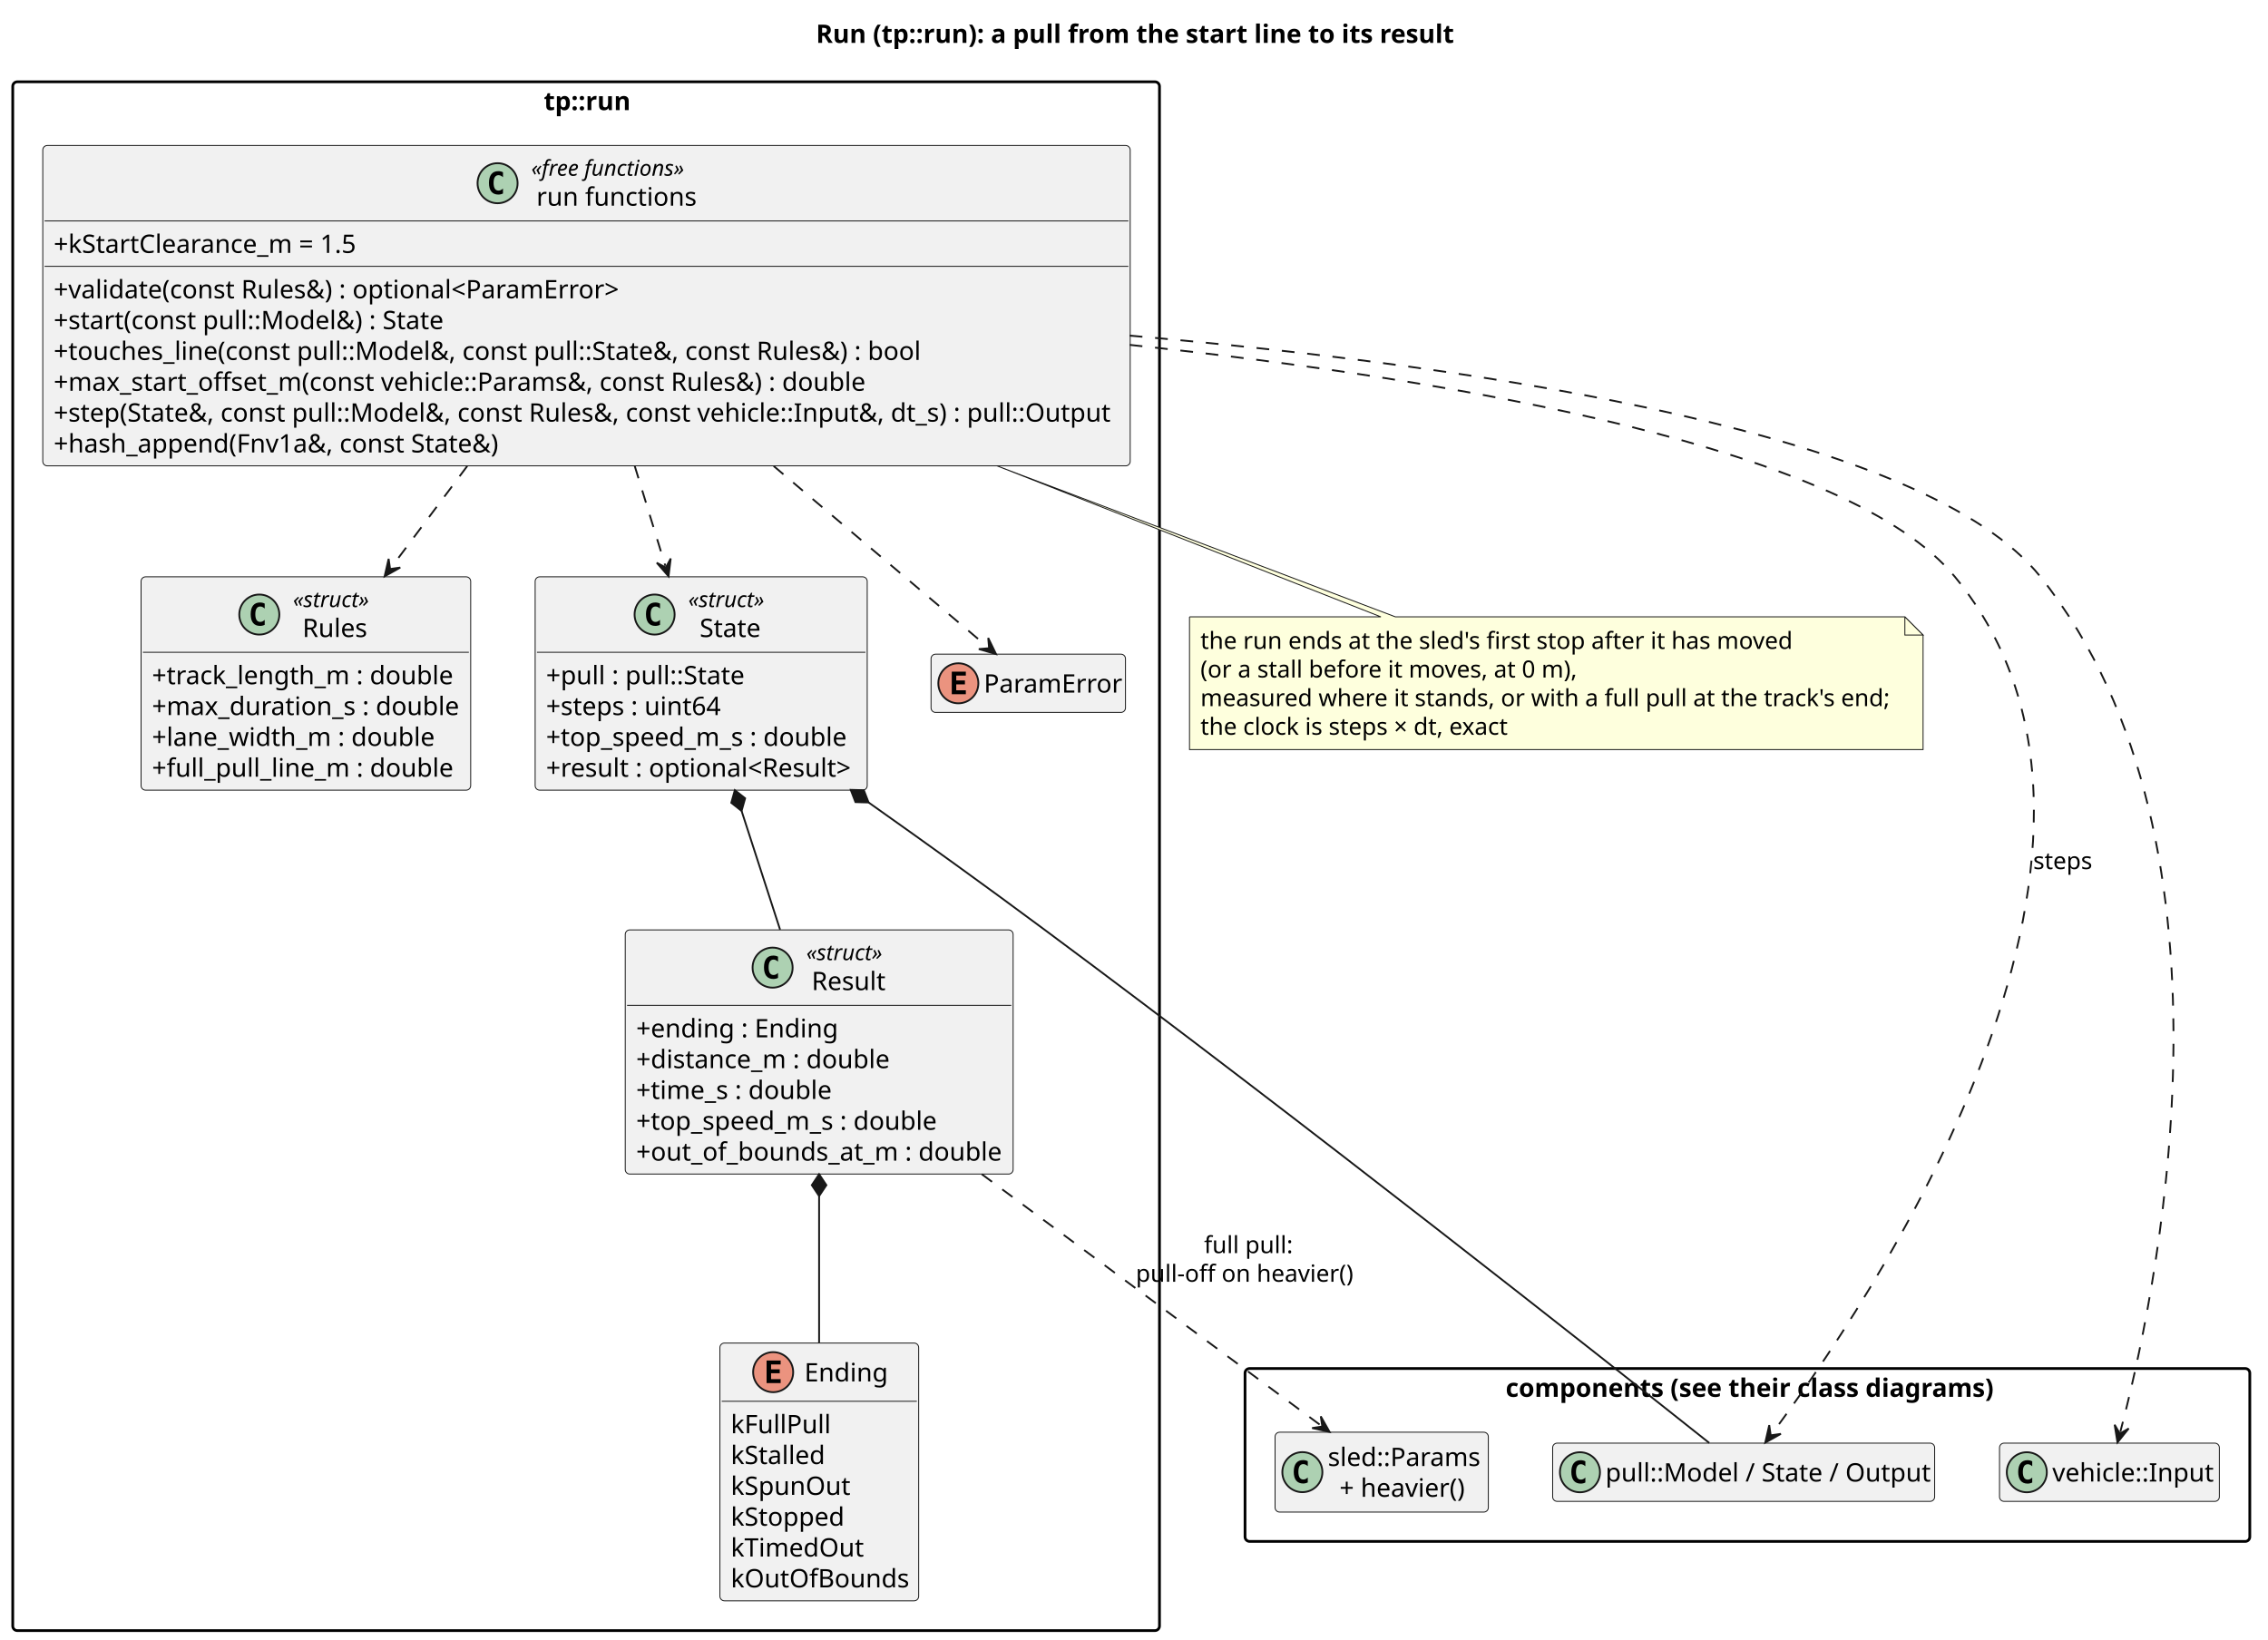
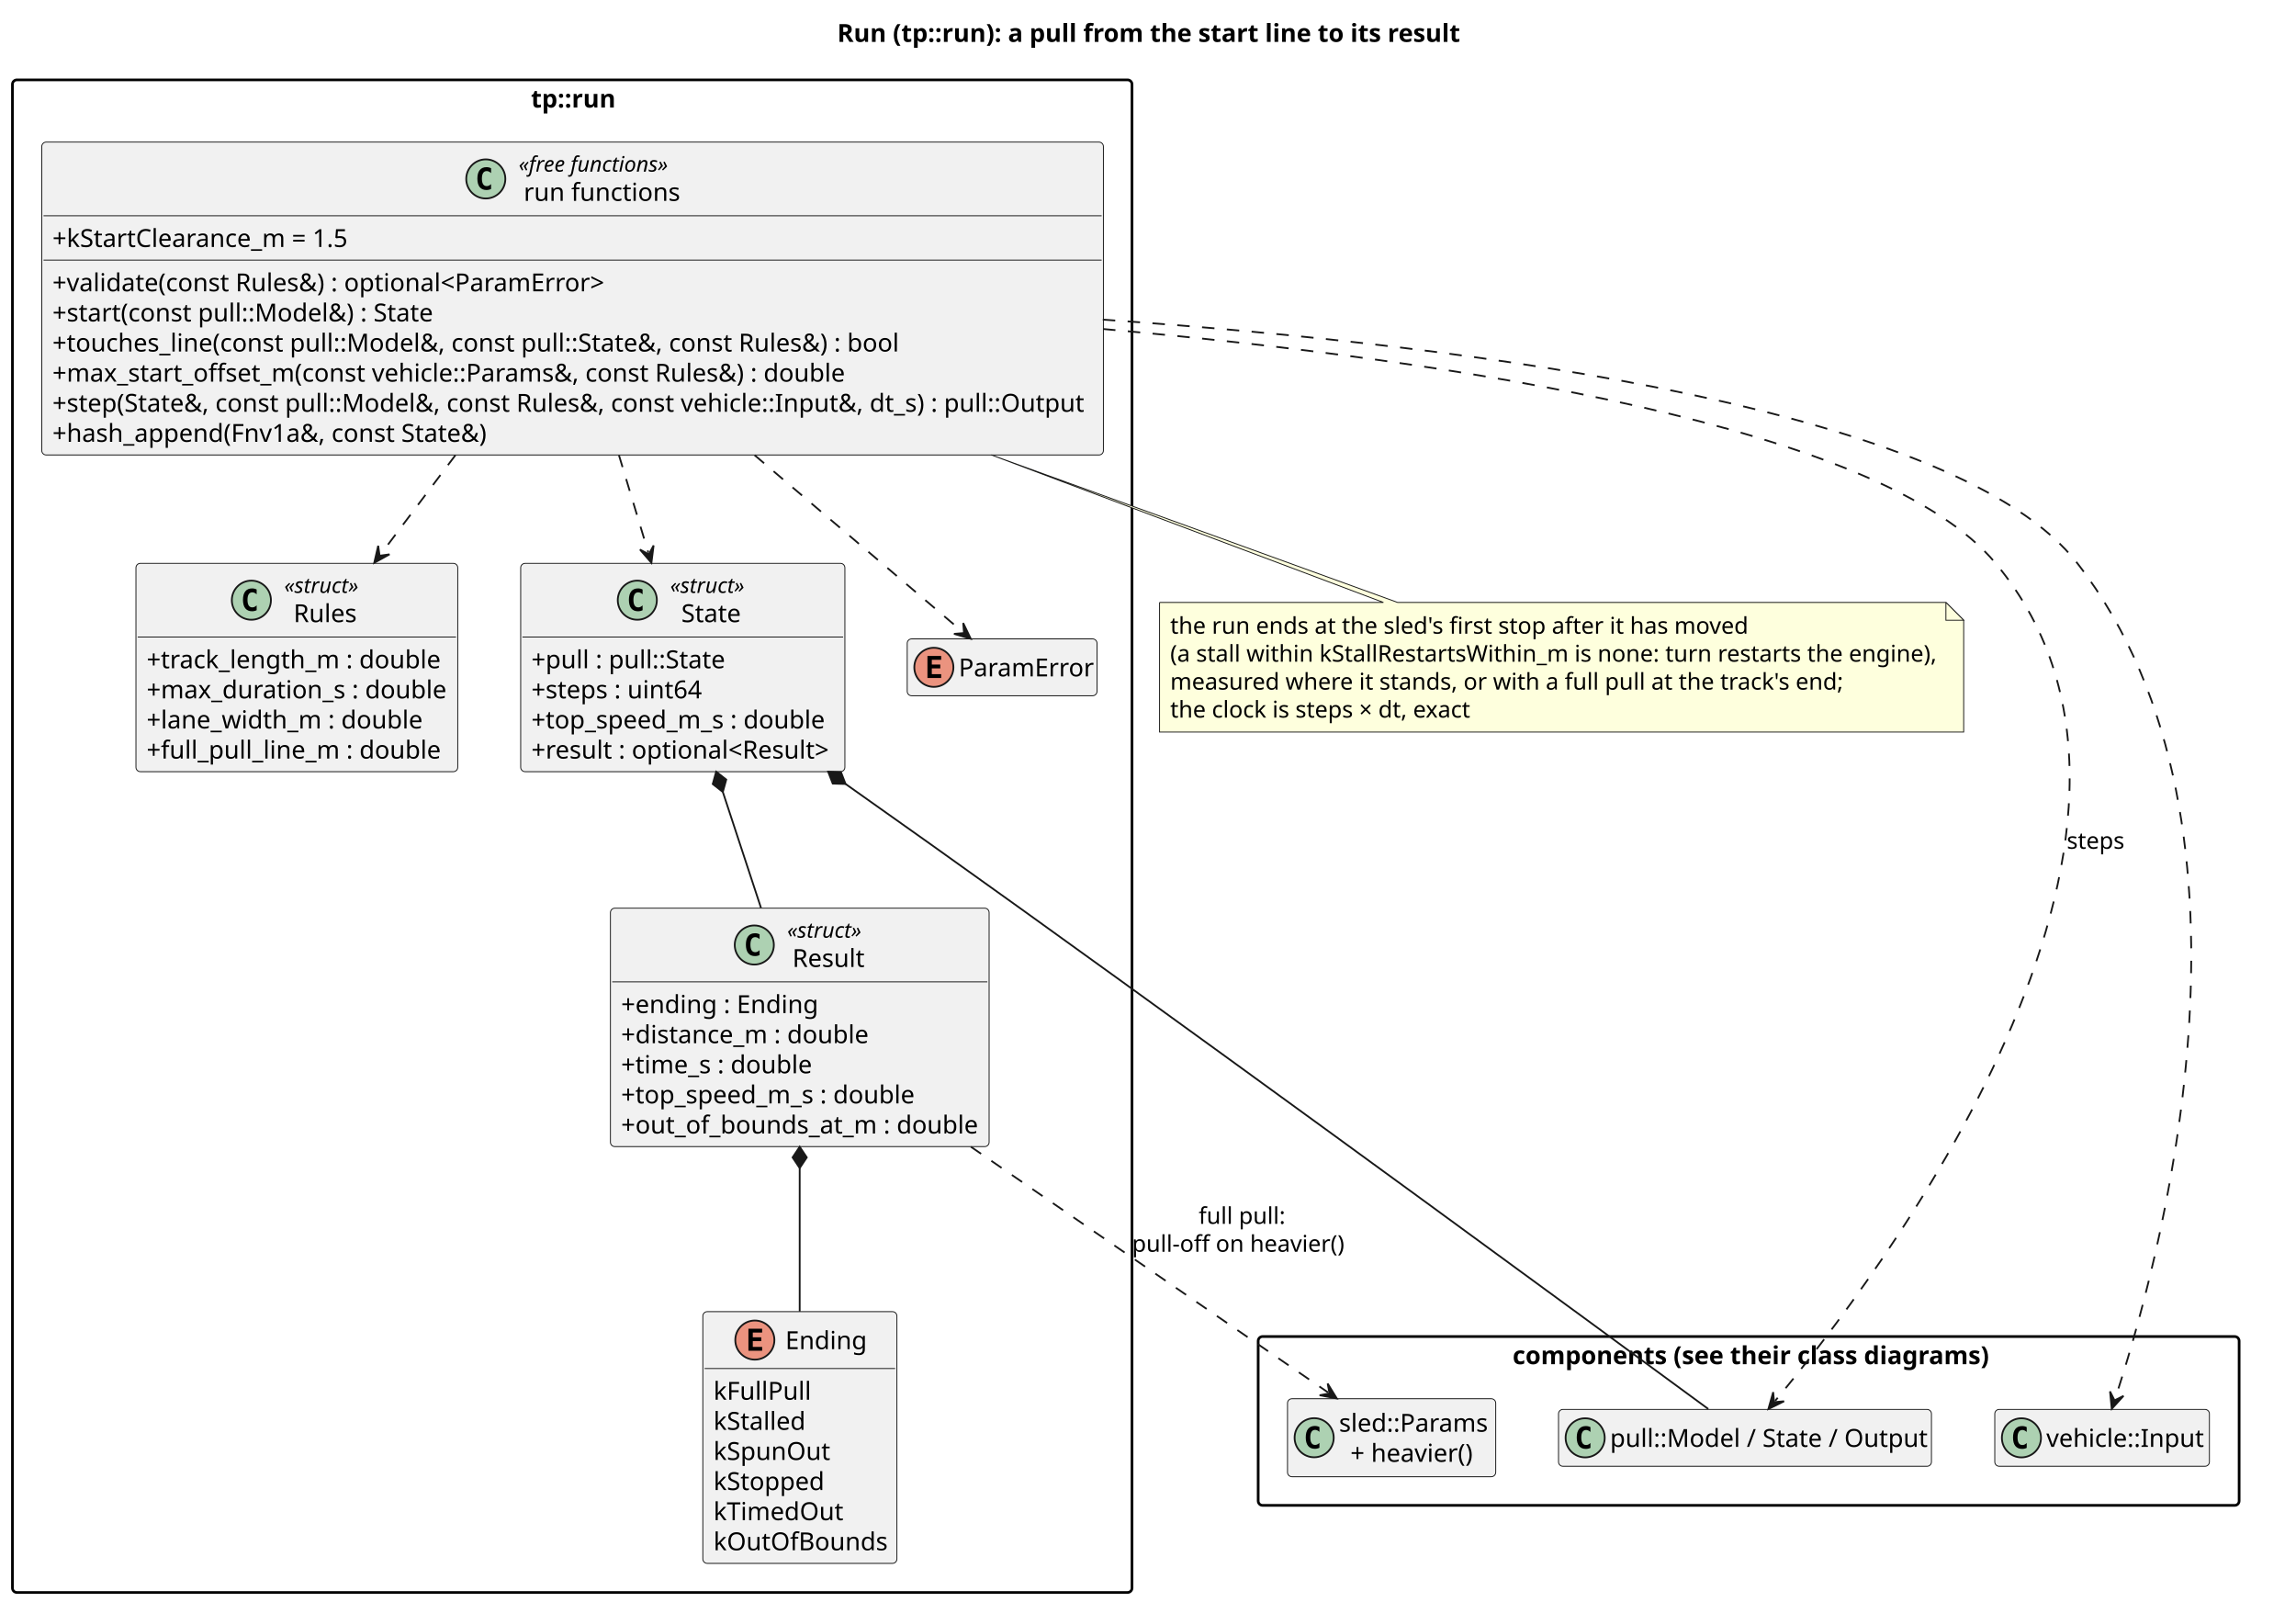
- <svg xmlns="http://www.w3.org/2000/svg" contentStyleType="text/css" height="901px" preserveAspectRatio="none" style="width:1246px;height:901px;background:#FFFFFF;" version="1.1" viewBox="0 0 1246 901" width="1246px" zoomAndPan="magnify">
+ <svg xmlns="http://www.w3.org/2000/svg" contentStyleType="text/css" height="901px" preserveAspectRatio="none" style="width:1292px;height:901px;background:#FFFFFF;" version="1.1" viewBox="0 0 1292 901" width="1292px" zoomAndPan="magnify">
  <defs />
  <g>
-     <text fill="#000000" font-family="sans-serif" font-size="14" font-weight="bold" lengthAdjust="spacing" textLength="336.082" x="448.279" y="23.562">Run (tp::run): a pull from the start line to its result</text>
+     <text fill="#000000" font-family="sans-serif" font-size="14" font-weight="bold" lengthAdjust="spacing" textLength="336.082" x="471.129" y="23.562">Run (tp::run): a pull from the start line to its result</text>
    <g id="cluster_components (see their class diagrams)">
-       <rect fill="none" height="95" rx="2.5" ry="2.5" style="stroke:#000000;stroke-width:1.5;" width="552" x="684" y="751.939" />
-       <text fill="#000000" font-family="sans-serif" font-size="14" font-weight="bold" lengthAdjust="spacing" textLength="265.644" x="827.178" y="767.502">components (see their class diagrams)</text>
+       <rect fill="none" height="95" rx="2.5" ry="2.5" style="stroke:#000000;stroke-width:1.5;" width="552" x="708" y="751.939" />
+       <text fill="#000000" font-family="sans-serif" font-size="14" font-weight="bold" lengthAdjust="spacing" textLength="265.644" x="851.178" y="767.502">components (see their class diagrams)</text>
    </g>
    <g id="cluster_tp::run">
      <rect fill="none" height="851" rx="2.5" ry="2.5" style="stroke:#000000;stroke-width:1.5;" width="630" x="7" y="44.94" />
      <text fill="#000000" font-family="sans-serif" font-size="14" font-weight="bold" lengthAdjust="spacing" textLength="46.437" x="298.782" y="60.502">tp::run</text>
    </g>
    <g id="elem_Pull">
-       <rect codeLine="7" fill="#F1F1F1" height="32" id="Pull" rx="2.5" ry="2.5" style="stroke:#181818;stroke-width:0.5;" width="209.864" x="853" y="792.939" />
-       <ellipse cx="868" cy="808.939" fill="#ADD1B2" rx="11" ry="11" style="stroke:#181818;stroke-width:1.0;" />
-       <path d="M870.969,814.58 Q870.391,814.877 869.75,815.018 Q869.109,815.174 868.406,815.174 Q865.906,815.174 864.578,813.533 Q863.266,811.877 863.266,808.752 Q863.266,805.627 864.578,803.971 Q865.906,802.314 868.406,802.314 Q869.109,802.314 869.75,802.471 Q870.406,802.627 870.969,802.924 L870.969,805.643 Q870.344,805.064 869.75,804.799 Q869.156,804.518 868.531,804.518 Q867.188,804.518 866.5,805.596 Q865.812,806.658 865.812,808.752 Q865.812,810.846 866.5,811.924 Q867.188,812.986 868.531,812.986 Q869.156,812.986 869.75,812.721 Q870.344,812.439 870.969,811.861 L870.969,814.58 Z " fill="#000000" />
-       <text fill="#000000" font-family="sans-serif" font-size="14" lengthAdjust="spacing" textLength="177.864" x="882" y="814.032">pull::Model / State / Output</text>
+       <rect codeLine="7" fill="#F1F1F1" height="32" id="Pull" rx="2.5" ry="2.5" style="stroke:#181818;stroke-width:0.5;" width="209.864" x="877" y="792.939" />
+       <ellipse cx="892" cy="808.939" fill="#ADD1B2" rx="11" ry="11" style="stroke:#181818;stroke-width:1.0;" />
+       <path d="M894.969,814.58 Q894.391,814.877 893.75,815.018 Q893.109,815.174 892.406,815.174 Q889.906,815.174 888.578,813.533 Q887.266,811.877 887.266,808.752 Q887.266,805.627 888.578,803.971 Q889.906,802.314 892.406,802.314 Q893.109,802.314 893.75,802.471 Q894.406,802.627 894.969,802.924 L894.969,805.643 Q894.344,805.064 893.75,804.799 Q893.156,804.518 892.531,804.518 Q891.188,804.518 890.5,805.596 Q889.812,806.658 889.812,808.752 Q889.812,810.846 890.5,811.924 Q891.188,812.986 892.531,812.986 Q893.156,812.986 893.75,812.721 Q894.344,812.439 894.969,811.861 L894.969,814.58 Z " fill="#000000" />
+       <text fill="#000000" font-family="sans-serif" font-size="14" lengthAdjust="spacing" textLength="177.864" x="906" y="814.032">pull::Model / State / Output</text>
    </g>
    <g id="elem_Sled">
-       <rect codeLine="8" fill="#F1F1F1" height="43.879" id="Sled" rx="2.5" ry="2.5" style="stroke:#181818;stroke-width:0.5;" width="117.169" x="700.5" y="786.939" />
-       <ellipse cx="715.5" cy="808.879" fill="#ADD1B2" rx="11" ry="11" style="stroke:#181818;stroke-width:1.0;" />
-       <path d="M718.469,814.519 Q717.891,814.816 717.25,814.957 Q716.609,815.113 715.906,815.113 Q713.406,815.113 712.078,813.473 Q710.766,811.816 710.766,808.691 Q710.766,805.566 712.078,803.91 Q713.406,802.254 715.906,802.254 Q716.609,802.254 717.25,802.41 Q717.906,802.566 718.469,802.863 L718.469,805.582 Q717.844,805.004 717.25,804.738 Q716.656,804.457 716.031,804.457 Q714.688,804.457 714,805.535 Q713.312,806.598 713.312,808.691 Q713.312,810.785 714,811.863 Q714.688,812.926 716.031,812.926 Q716.656,812.926 717.25,812.66 Q717.844,812.379 718.469,811.801 L718.469,814.519 Z " fill="#000000" />
-       <text fill="#000000" font-family="sans-serif" font-size="14" lengthAdjust="spacing" textLength="85.169" x="729.5" y="805.502">sled::Params</text>
-       <text fill="#000000" font-family="sans-serif" font-size="14" lengthAdjust="spacing" textLength="72.406" x="735.881" y="822.441">+ heavier()</text>
+       <rect codeLine="8" fill="#F1F1F1" height="43.879" id="Sled" rx="2.5" ry="2.5" style="stroke:#181818;stroke-width:0.5;" width="117.169" x="724.5" y="786.939" />
+       <ellipse cx="739.5" cy="808.879" fill="#ADD1B2" rx="11" ry="11" style="stroke:#181818;stroke-width:1.0;" />
+       <path d="M742.469,814.519 Q741.891,814.816 741.25,814.957 Q740.609,815.113 739.906,815.113 Q737.406,815.113 736.078,813.473 Q734.766,811.816 734.766,808.691 Q734.766,805.566 736.078,803.91 Q737.406,802.254 739.906,802.254 Q740.609,802.254 741.25,802.41 Q741.906,802.566 742.469,802.863 L742.469,805.582 Q741.844,805.004 741.25,804.738 Q740.656,804.457 740.031,804.457 Q738.688,804.457 738,805.535 Q737.312,806.598 737.312,808.691 Q737.312,810.785 738,811.863 Q738.688,812.926 740.031,812.926 Q740.656,812.926 741.25,812.66 Q741.844,812.379 742.469,811.801 L742.469,814.519 Z " fill="#000000" />
+       <text fill="#000000" font-family="sans-serif" font-size="14" lengthAdjust="spacing" textLength="85.169" x="753.5" y="805.502">sled::Params</text>
+       <text fill="#000000" font-family="sans-serif" font-size="14" lengthAdjust="spacing" textLength="72.406" x="759.881" y="822.441">+ heavier()</text>
    </g>
    <g id="elem_Input">
-       <rect codeLine="9" fill="#F1F1F1" height="32" id="Input" rx="2.5" ry="2.5" style="stroke:#181818;stroke-width:0.5;" width="120.778" x="1098.5" y="792.939" />
-       <ellipse cx="1113.5" cy="808.939" fill="#ADD1B2" rx="11" ry="11" style="stroke:#181818;stroke-width:1.0;" />
-       <path d="M1116.469,814.58 Q1115.891,814.877 1115.25,815.018 Q1114.609,815.174 1113.906,815.174 Q1111.406,815.174 1110.078,813.533 Q1108.766,811.877 1108.766,808.752 Q1108.766,805.627 1110.078,803.971 Q1111.406,802.314 1113.906,802.314 Q1114.609,802.314 1115.25,802.471 Q1115.906,802.627 1116.469,802.924 L1116.469,805.643 Q1115.844,805.064 1115.25,804.799 Q1114.656,804.518 1114.031,804.518 Q1112.688,804.518 1112,805.596 Q1111.312,806.658 1111.312,808.752 Q1111.312,810.846 1112,811.924 Q1112.688,812.986 1114.031,812.986 Q1114.656,812.986 1115.25,812.721 Q1115.844,812.439 1116.469,811.861 L1116.469,814.58 Z " fill="#000000" />
-       <text fill="#000000" font-family="sans-serif" font-size="14" lengthAdjust="spacing" textLength="88.778" x="1127.5" y="814.032">vehicle::Input</text>
+       <rect codeLine="9" fill="#F1F1F1" height="32" id="Input" rx="2.5" ry="2.5" style="stroke:#181818;stroke-width:0.5;" width="120.778" x="1122.5" y="792.939" />
+       <ellipse cx="1137.5" cy="808.939" fill="#ADD1B2" rx="11" ry="11" style="stroke:#181818;stroke-width:1.0;" />
+       <path d="M1140.469,814.58 Q1139.891,814.877 1139.25,815.018 Q1138.609,815.174 1137.906,815.174 Q1135.406,815.174 1134.078,813.533 Q1132.766,811.877 1132.766,808.752 Q1132.766,805.627 1134.078,803.971 Q1135.406,802.314 1137.906,802.314 Q1138.609,802.314 1139.25,802.471 Q1139.906,802.627 1140.469,802.924 L1140.469,805.643 Q1139.844,805.064 1139.25,804.799 Q1138.656,804.518 1138.031,804.518 Q1136.688,804.518 1136,805.596 Q1135.312,806.658 1135.312,808.752 Q1135.312,810.846 1136,811.924 Q1136.688,812.986 1138.031,812.986 Q1138.656,812.986 1139.25,812.721 Q1139.844,812.439 1140.469,811.861 L1140.469,814.58 Z " fill="#000000" />
+       <text fill="#000000" font-family="sans-serif" font-size="14" lengthAdjust="spacing" textLength="88.778" x="1151.5" y="814.032">vehicle::Input</text>
    </g>
    <g id="elem_Rules">
-       <rect codeLine="13" fill="#F1F1F1" height="117.217" id="Rules" rx="2.5" ry="2.5" style="stroke:#181818;stroke-width:0.5;" width="181.087" x="77.5" y="316.94" />
-       <ellipse cx="142.456" cy="337.669" fill="#ADD1B2" rx="11" ry="11" style="stroke:#181818;stroke-width:1.0;" />
-       <path d="M145.424,343.31 Q144.846,343.606 144.206,343.747 Q143.565,343.903 142.862,343.903 Q140.362,343.903 139.034,342.263 Q137.721,340.606 137.721,337.481 Q137.721,334.356 139.034,332.7 Q140.362,331.044 142.862,331.044 Q143.565,331.044 144.206,331.2 Q144.862,331.356 145.424,331.653 L145.424,334.372 Q144.799,333.794 144.206,333.528 Q143.612,333.247 142.987,333.247 Q141.643,333.247 140.956,334.325 Q140.268,335.388 140.268,337.481 Q140.268,339.575 140.956,340.653 Q141.643,341.716 142.987,341.716 Q143.612,341.716 144.206,341.45 Q144.799,341.169 145.424,340.591 L145.424,343.31 Z " fill="#000000" />
-       <text fill="#000000" font-family="sans-serif" font-size="12" font-style="italic" lengthAdjust="spacing" textLength="46.676" x="160.956" y="333.565">«struct»</text>
-       <text fill="#000000" font-family="sans-serif" font-size="14" lengthAdjust="spacing" textLength="36.23" x="166.178" y="350.022">Rules</text>
-       <line style="stroke:#181818;stroke-width:0.5;" x1="78.5" x2="257.587" y1="358.398" y2="358.398" />
-       <text fill="#000000" font-family="sans-serif" font-size="14" lengthAdjust="spacing" textLength="166.236" x="83.5" y="375.961">+track_length_m : double</text>
-       <text fill="#000000" font-family="sans-serif" font-size="14" lengthAdjust="spacing" textLength="169.087" x="83.5" y="392.9">+max_duration_s : double</text>
-       <text fill="#000000" font-family="sans-serif" font-size="14" lengthAdjust="spacing" textLength="155.538" x="83.5" y="409.84">+lane_width_m : double</text>
-       <text fill="#000000" font-family="sans-serif" font-size="14" lengthAdjust="spacing" textLength="165.047" x="83.5" y="426.779">+full_pull_line_m : double</text>
+       <rect codeLine="13" fill="#F1F1F1" height="117.217" id="Rules" rx="2.5" ry="2.5" style="stroke:#181818;stroke-width:0.5;" width="181.087" x="76.5" y="316.94" />
+       <ellipse cx="141.456" cy="337.669" fill="#ADD1B2" rx="11" ry="11" style="stroke:#181818;stroke-width:1.0;" />
+       <path d="M144.424,343.31 Q143.846,343.606 143.206,343.747 Q142.565,343.903 141.862,343.903 Q139.362,343.903 138.034,342.263 Q136.721,340.606 136.721,337.481 Q136.721,334.356 138.034,332.7 Q139.362,331.044 141.862,331.044 Q142.565,331.044 143.206,331.2 Q143.862,331.356 144.424,331.653 L144.424,334.372 Q143.799,333.794 143.206,333.528 Q142.612,333.247 141.987,333.247 Q140.643,333.247 139.956,334.325 Q139.268,335.388 139.268,337.481 Q139.268,339.575 139.956,340.653 Q140.643,341.716 141.987,341.716 Q142.612,341.716 143.206,341.45 Q143.799,341.169 144.424,340.591 L144.424,343.31 Z " fill="#000000" />
+       <text fill="#000000" font-family="sans-serif" font-size="12" font-style="italic" lengthAdjust="spacing" textLength="46.676" x="159.956" y="333.565">«struct»</text>
+       <text fill="#000000" font-family="sans-serif" font-size="14" lengthAdjust="spacing" textLength="36.23" x="165.178" y="350.022">Rules</text>
+       <line style="stroke:#181818;stroke-width:0.5;" x1="77.5" x2="256.587" y1="358.398" y2="358.398" />
+       <text fill="#000000" font-family="sans-serif" font-size="14" lengthAdjust="spacing" textLength="166.236" x="82.5" y="375.961">+track_length_m : double</text>
+       <text fill="#000000" font-family="sans-serif" font-size="14" lengthAdjust="spacing" textLength="169.087" x="82.5" y="392.9">+max_duration_s : double</text>
+       <text fill="#000000" font-family="sans-serif" font-size="14" lengthAdjust="spacing" textLength="155.538" x="82.5" y="409.84">+lane_width_m : double</text>
+       <text fill="#000000" font-family="sans-serif" font-size="14" lengthAdjust="spacing" textLength="165.047" x="82.5" y="426.779">+full_pull_line_m : double</text>
    </g>
    <g id="elem_Ending">
      <rect codeLine="19" fill="#F1F1F1" height="141.637" id="Ending" rx="2.5" ry="2.5" style="stroke:#181818;stroke-width:0.5;" width="109.2" x="395.5" y="737.939" />
      <ellipse cx="424.762" cy="753.939" fill="#EB937F" rx="11" ry="11" style="stroke:#181818;stroke-width:1.0;" />
      <path d="M428.871,759.939 L421.153,759.939 L421.153,747.549 L428.871,747.549 L428.871,749.705 L423.606,749.705 L423.606,752.377 L428.371,752.377 L428.371,754.533 L423.606,754.533 L423.606,757.783 L428.871,757.783 L428.871,759.939 Z " fill="#000000" />
      <text fill="#000000" font-family="sans-serif" font-size="14" lengthAdjust="spacing" textLength="45.507" x="441.931" y="759.032">Ending</text>
      <line style="stroke:#181818;stroke-width:0.5;" x1="396.5" x2="503.7" y1="769.939" y2="769.939" />
      <text fill="#000000" font-family="sans-serif" font-size="14" lengthAdjust="spacing" textLength="55.009" x="401.5" y="787.502">kFullPull</text>
      <text fill="#000000" font-family="sans-serif" font-size="14" lengthAdjust="spacing" textLength="52.623" x="401.5" y="804.441">kStalled</text>
      <text fill="#000000" font-family="sans-serif" font-size="14" lengthAdjust="spacing" textLength="65.352" x="401.5" y="821.381">kSpunOut</text>
      <text fill="#000000" font-family="sans-serif" font-size="14" lengthAdjust="spacing" textLength="63.52" x="401.5" y="838.32">kStopped</text>
      <text fill="#000000" font-family="sans-serif" font-size="14" lengthAdjust="spacing" textLength="72.673" x="401.5" y="855.26">kTimedOut</text>
      <text fill="#000000" font-family="sans-serif" font-size="14" lengthAdjust="spacing" textLength="97.2" x="401.5" y="872.199">kOutOfBounds</text>
    </g>
    <g id="elem_Result">
      <rect codeLine="27" fill="#F1F1F1" height="134.156" id="Result" rx="2.5" ry="2.5" style="stroke:#181818;stroke-width:0.5;" width="213.093" x="343.5" y="510.94" />
      <ellipse cx="424.459" cy="531.669" fill="#ADD1B2" rx="11" ry="11" style="stroke:#181818;stroke-width:1.0;" />
      <path d="M427.427,537.31 Q426.849,537.606 426.209,537.747 Q425.568,537.903 424.865,537.903 Q422.365,537.903 421.037,536.263 Q419.724,534.606 419.724,531.481 Q419.724,528.356 421.037,526.7 Q422.365,525.044 424.865,525.044 Q425.568,525.044 426.209,525.2 Q426.865,525.356 427.427,525.653 L427.427,528.372 Q426.802,527.794 426.209,527.528 Q425.615,527.247 424.99,527.247 Q423.646,527.247 422.959,528.325 Q422.271,529.388 422.271,531.481 Q422.271,533.575 422.959,534.653 Q423.646,535.716 424.99,535.716 Q425.615,535.716 426.209,535.45 Q426.802,535.169 427.427,534.591 L427.427,537.31 Z " fill="#000000" />
      <text fill="#000000" font-family="sans-serif" font-size="12" font-style="italic" lengthAdjust="spacing" textLength="46.676" x="442.959" y="527.564">«struct»</text>
      <text fill="#000000" font-family="sans-serif" font-size="14" lengthAdjust="spacing" textLength="40.81" x="445.891" y="544.021">Result</text>
      <line style="stroke:#181818;stroke-width:0.5;" x1="344.5" x2="555.593" y1="552.398" y2="552.398" />
      <text fill="#000000" font-family="sans-serif" font-size="14" lengthAdjust="spacing" textLength="111.932" x="349.5" y="569.961">+ending : Ending</text>
      <text fill="#000000" font-family="sans-serif" font-size="14" lengthAdjust="spacing" textLength="141.415" x="349.5" y="586.9">+distance_m : double</text>
      <text fill="#000000" font-family="sans-serif" font-size="14" lengthAdjust="spacing" textLength="108.712" x="349.5" y="603.84">+time_s : double</text>
      <text fill="#000000" font-family="sans-serif" font-size="14" lengthAdjust="spacing" textLength="167.754" x="349.5" y="620.779">+top_speed_m_s : double</text>
      <text fill="#000000" font-family="sans-serif" font-size="14" lengthAdjust="spacing" textLength="201.093" x="349.5" y="637.719">+out_of_bounds_at_m : double</text>
    </g>
    <g id="elem_State">
-       <rect codeLine="34" fill="#F1F1F1" height="117.217" id="State" rx="2.5" ry="2.5" style="stroke:#181818;stroke-width:0.5;" width="182.434" x="294" y="316.94" />
-       <ellipse cx="359.629" cy="337.669" fill="#ADD1B2" rx="11" ry="11" style="stroke:#181818;stroke-width:1.0;" />
-       <path d="M362.598,343.31 Q362.019,343.606 361.379,343.747 Q360.738,343.903 360.035,343.903 Q357.535,343.903 356.207,342.263 Q354.894,340.606 354.894,337.481 Q354.894,334.356 356.207,332.7 Q357.535,331.044 360.035,331.044 Q360.738,331.044 361.379,331.2 Q362.035,331.356 362.598,331.653 L362.598,334.372 Q361.973,333.794 361.379,333.528 Q360.785,333.247 360.16,333.247 Q358.816,333.247 358.129,334.325 Q357.441,335.388 357.441,337.481 Q357.441,339.575 358.129,340.653 Q358.816,341.716 360.16,341.716 Q360.785,341.716 361.379,341.45 Q361.973,341.169 362.598,340.591 L362.598,343.31 Z " fill="#000000" />
-       <text fill="#000000" font-family="sans-serif" font-size="12" font-style="italic" lengthAdjust="spacing" textLength="46.676" x="378.129" y="333.565">«struct»</text>
-       <text fill="#000000" font-family="sans-serif" font-size="14" lengthAdjust="spacing" textLength="34.166" x="384.384" y="350.022">State</text>
-       <line style="stroke:#181818;stroke-width:0.5;" x1="295" x2="475.434" y1="358.398" y2="358.398" />
-       <text fill="#000000" font-family="sans-serif" font-size="14" lengthAdjust="spacing" textLength="110.667" x="300" y="375.961">+pull : pull::State</text>
-       <text fill="#000000" font-family="sans-serif" font-size="14" lengthAdjust="spacing" textLength="99.511" x="300" y="392.9">+steps : uint64</text>
-       <text fill="#000000" font-family="sans-serif" font-size="14" lengthAdjust="spacing" textLength="167.754" x="300" y="409.84">+top_speed_m_s : double</text>
-       <text fill="#000000" font-family="sans-serif" font-size="14" lengthAdjust="spacing" textLength="170.434" x="300" y="426.779">+result : optional&lt;Result&gt;</text>
+       <rect codeLine="34" fill="#F1F1F1" height="117.217" id="State" rx="2.5" ry="2.5" style="stroke:#181818;stroke-width:0.5;" width="182.434" x="293" y="316.94" />
+       <ellipse cx="358.629" cy="337.669" fill="#ADD1B2" rx="11" ry="11" style="stroke:#181818;stroke-width:1.0;" />
+       <path d="M361.598,343.31 Q361.019,343.606 360.379,343.747 Q359.738,343.903 359.035,343.903 Q356.535,343.903 355.207,342.263 Q353.894,340.606 353.894,337.481 Q353.894,334.356 355.207,332.7 Q356.535,331.044 359.035,331.044 Q359.738,331.044 360.379,331.2 Q361.035,331.356 361.598,331.653 L361.598,334.372 Q360.973,333.794 360.379,333.528 Q359.785,333.247 359.16,333.247 Q357.816,333.247 357.129,334.325 Q356.441,335.388 356.441,337.481 Q356.441,339.575 357.129,340.653 Q357.816,341.716 359.16,341.716 Q359.785,341.716 360.379,341.45 Q360.973,341.169 361.598,340.591 L361.598,343.31 Z " fill="#000000" />
+       <text fill="#000000" font-family="sans-serif" font-size="12" font-style="italic" lengthAdjust="spacing" textLength="46.676" x="377.129" y="333.565">«struct»</text>
+       <text fill="#000000" font-family="sans-serif" font-size="14" lengthAdjust="spacing" textLength="34.166" x="383.384" y="350.022">State</text>
+       <line style="stroke:#181818;stroke-width:0.5;" x1="294" x2="474.434" y1="358.398" y2="358.398" />
+       <text fill="#000000" font-family="sans-serif" font-size="14" lengthAdjust="spacing" textLength="110.667" x="299" y="375.961">+pull : pull::State</text>
+       <text fill="#000000" font-family="sans-serif" font-size="14" lengthAdjust="spacing" textLength="99.511" x="299" y="392.9">+steps : uint64</text>
+       <text fill="#000000" font-family="sans-serif" font-size="14" lengthAdjust="spacing" textLength="167.754" x="299" y="409.84">+top_speed_m_s : double</text>
+       <text fill="#000000" font-family="sans-serif" font-size="14" lengthAdjust="spacing" textLength="170.434" x="299" y="426.779">+result : optional&lt;Result&gt;</text>
    </g>
    <g id="elem_ParamError">
-       <rect codeLine="40" fill="#F1F1F1" height="32" id="ParamError" rx="2.5" ry="2.5" style="stroke:#181818;stroke-width:0.5;" width="106.819" x="511.5" y="359.44" />
-       <ellipse cx="526.5" cy="375.44" fill="#EB937F" rx="11" ry="11" style="stroke:#181818;stroke-width:1.0;" />
-       <path d="M530.609,381.44 L522.891,381.44 L522.891,369.049 L530.609,369.049 L530.609,371.205 L525.344,371.205 L525.344,373.877 L530.109,373.877 L530.109,376.033 L525.344,376.033 L525.344,379.283 L530.609,379.283 L530.609,381.44 Z " fill="#000000" />
-       <text fill="#000000" font-family="sans-serif" font-size="14" lengthAdjust="spacing" textLength="74.819" x="540.5" y="380.532">ParamError</text>
+       <rect codeLine="40" fill="#F1F1F1" height="32" id="ParamError" rx="2.5" ry="2.5" style="stroke:#181818;stroke-width:0.5;" width="106.819" x="510.5" y="359.44" />
+       <ellipse cx="525.5" cy="375.44" fill="#EB937F" rx="11" ry="11" style="stroke:#181818;stroke-width:1.0;" />
+       <path d="M529.609,381.44 L521.891,381.44 L521.891,369.049 L529.609,369.049 L529.609,371.205 L524.344,371.205 L524.344,373.877 L529.109,373.877 L529.109,376.033 L524.344,376.033 L524.344,379.283 L529.609,379.283 L529.609,381.44 Z " fill="#000000" />
+       <text fill="#000000" font-family="sans-serif" font-size="14" lengthAdjust="spacing" textLength="74.819" x="539.5" y="380.532">ParamError</text>
    </g>
    <g id="elem_RunFns">
      <rect codeLine="41" fill="#F1F1F1" height="176.035" id="RunFns" rx="2.5" ry="2.5" style="stroke:#181818;stroke-width:0.5;" width="597.409" x="23.5" y="79.939" />
      <ellipse cx="273.361" cy="100.669" fill="#ADD1B2" rx="11" ry="11" style="stroke:#181818;stroke-width:1.0;" />
      <path d="M276.33,106.31 Q275.752,106.606 275.111,106.747 Q274.47,106.903 273.767,106.903 Q271.267,106.903 269.939,105.263 Q268.627,103.606 268.627,100.481 Q268.627,97.356 269.939,95.7 Q271.267,94.044 273.767,94.044 Q274.47,94.044 275.111,94.2 Q275.767,94.356 276.33,94.653 L276.33,97.372 Q275.705,96.794 275.111,96.528 Q274.517,96.247 273.892,96.247 Q272.548,96.247 271.861,97.325 Q271.173,98.388 271.173,100.481 Q271.173,102.575 271.861,103.653 Q272.548,104.716 273.892,104.716 Q274.517,104.716 275.111,104.45 Q275.705,104.169 276.33,103.591 L276.33,106.31 Z " fill="#000000" />
      <text fill="#000000" font-family="sans-serif" font-size="12" font-style="italic" lengthAdjust="spacing" textLength="93.188" x="291.861" y="96.564">«free functions»</text>
      <text fill="#000000" font-family="sans-serif" font-size="14" lengthAdjust="spacing" textLength="87.514" x="294.698" y="113.022">run functions</text>
      <line style="stroke:#181818;stroke-width:0.5;" x1="24.5" x2="619.909" y1="121.398" y2="121.398" />
      <text fill="#000000" font-family="sans-serif" font-size="14" lengthAdjust="spacing" textLength="169.449" x="29.5" y="138.961">+kStartClearance_m = 1.5</text>
      <line style="stroke:#181818;stroke-width:0.5;" x1="24.5" x2="619.909" y1="146.338" y2="146.338" />
      <text fill="#000000" font-family="sans-serif" font-size="14" lengthAdjust="spacing" textLength="315.089" x="29.5" y="163.9">+validate(const Rules&amp;) : optional&lt;ParamError&gt;</text>
      <text fill="#000000" font-family="sans-serif" font-size="14" lengthAdjust="spacing" textLength="217.684" x="29.5" y="180.84">+start(const pull::Model&amp;) : State</text>
      <text fill="#000000" font-family="sans-serif" font-size="14" lengthAdjust="spacing" textLength="482.481" x="29.5" y="197.779">+touches_line(const pull::Model&amp;, const pull::State&amp;, const Rules&amp;) : bool</text>
      <text fill="#000000" font-family="sans-serif" font-size="14" lengthAdjust="spacing" textLength="452.792" x="29.5" y="214.719">+max_start_offset_m(const vehicle::Params&amp;, const Rules&amp;) : double</text>
      <text fill="#000000" font-family="sans-serif" font-size="14" lengthAdjust="spacing" textLength="585.409" x="29.5" y="231.658">+step(State&amp;, const pull::Model&amp;, const Rules&amp;, const vehicle::Input&amp;, dt_s) : pull::Output</text>
      <text fill="#000000" font-family="sans-serif" font-size="14" lengthAdjust="spacing" textLength="246.381" x="29.5" y="248.598">+hash_append(Fnv1a&amp;, const State&amp;)</text>
    </g>
    <g id="elem_GMN22">
-       <path d="M653.5,338.94 L653.5,411.857 A0,0 0 0 0 653.5,411.857 L1056.502,411.857 A0,0 0 0 0 1056.502,411.857 L1056.502,348.94 L1046.502,338.94 L766.63,338.94 L547.65,255.94 L758.63,338.94 L653.5,338.94 A0,0 0 0 0 653.5,338.94 " fill="#FEFFDD" style="stroke:#181818;stroke-width:0.5;" />
-       <path d="M1046.502,338.94 L1046.502,348.94 L1056.502,348.94 L1046.502,338.94 " fill="#FEFFDD" style="stroke:#181818;stroke-width:0.5;" />
-       <text fill="#000000" font-family="sans-serif" font-size="13" lengthAdjust="spacing" textLength="328.415" x="659.5" y="356.533">the run ends at the sled's first stop after it has moved</text>
-       <text fill="#000000" font-family="sans-serif" font-size="13" lengthAdjust="spacing" textLength="211.015" x="659.5" y="372.263">(or a stall before it moves, at 0 m),</text>
-       <text fill="#000000" font-family="sans-serif" font-size="13" lengthAdjust="spacing" textLength="382.002" x="659.5" y="387.992">measured where it stands, or with a full pull at the track's end;</text>
-       <text fill="#000000" font-family="sans-serif" font-size="13" lengthAdjust="spacing" textLength="176.128" x="659.5" y="403.722">the clock is steps × dt, exact</text>
+       <path d="M652.5,338.94 L652.5,411.857 A0,0 0 0 0 652.5,411.857 L1105.001,411.857 A0,0 0 0 0 1105.001,411.857 L1105.001,348.94 L1095.001,338.94 L786.47,338.94 L557.81,255.94 L778.47,338.94 L652.5,338.94 A0,0 0 0 0 652.5,338.94 " fill="#FEFFDD" style="stroke:#181818;stroke-width:0.5;" />
+       <path d="M1095.001,338.94 L1095.001,348.94 L1105.001,348.94 L1095.001,338.94 " fill="#FEFFDD" style="stroke:#181818;stroke-width:0.5;" />
+       <text fill="#000000" font-family="sans-serif" font-size="13" lengthAdjust="spacing" textLength="328.415" x="658.5" y="356.533">the run ends at the sled's first stop after it has moved</text>
+       <text fill="#000000" font-family="sans-serif" font-size="13" lengthAdjust="spacing" textLength="431.501" x="658.5" y="372.263">(a stall within kStallRestartsWithin_m is none: turn restarts the engine),</text>
+       <text fill="#000000" font-family="sans-serif" font-size="13" lengthAdjust="spacing" textLength="382.002" x="658.5" y="387.992">measured where it stands, or with a full pull at the track's end;</text>
+       <text fill="#000000" font-family="sans-serif" font-size="13" lengthAdjust="spacing" textLength="176.128" x="658.5" y="403.722">the clock is steps × dt, exact</text>
    </g>
    <g id="link_Result_Ending">
      <path codeLine="50" d="M450,657.179 C450,686.24 450,708.38 450,737.86 " fill="none" id="Result-backto-Ending" style="stroke:#181818;stroke-width:1.0;" />
      <polygon fill="#181818" points="450,645.179,446,651.179,450,657.179,454,651.179,450,645.179" style="stroke:#181818;stroke-width:1.0;" />
    </g>
    <g id="link_State_Result">
-       <path codeLine="51" d="M407.413,445.574 C415.183,469.524 420.53,486.029 428.56,510.8 " fill="none" id="State-backto-Result" style="stroke:#181818;stroke-width:1.0;" />
-       <polygon fill="#181818" points="403.71,434.159,401.757,441.101,407.413,445.574,409.366,438.632,403.71,434.159" style="stroke:#181818;stroke-width:1.0;" />
+       <path codeLine="51" d="M406.75,445.558 C414.63,469.508 420.08,486.029 428.23,510.8 " fill="none" id="State-backto-Result" style="stroke:#181818;stroke-width:1.0;" />
+       <polygon fill="#181818" points="403,434.159,401.076,441.109,406.75,445.558,408.675,438.609,403,434.159" style="stroke:#181818;stroke-width:1.0;" />
    </g>
    <g id="link_RunFns_Rules">
-       <path codeLine="52" d="M256.69,256.089 C241.36,276.55 228.998,293.048 214.908,311.848 " fill="none" id="RunFns-to-Rules" style="stroke:#181818;stroke-width:1.0;stroke-dasharray:7.0,7.0;" />
-       <polygon fill="#181818" points="211.31,316.649,219.908,311.846,214.309,312.648,213.507,307.049,211.31,316.649" style="stroke:#181818;stroke-width:1.0;" />
+       <path codeLine="52" d="M256.27,256.089 C240.84,276.55 228.383,293.059 214.203,311.859 " fill="none" id="RunFns-to-Rules" style="stroke:#181818;stroke-width:1.0;stroke-dasharray:7.0,7.0;" />
+       <polygon fill="#181818" points="210.59,316.649,219.203,311.873,213.601,312.658,212.816,307.055,210.59,316.649" style="stroke:#181818;stroke-width:1.0;" />
    </g>
    <g id="link_RunFns_State">
-       <path codeLine="53" d="M348.72,256.089 C354.99,276.55 359.762,292.113 365.522,310.913 " fill="none" id="RunFns-to-State" style="stroke:#181818;stroke-width:1.0;stroke-dasharray:7.0,7.0;" />
-       <polygon fill="#181818" points="367.28,316.649,368.468,306.873,365.815,311.869,360.819,309.216,367.28,316.649" style="stroke:#181818;stroke-width:1.0;" />
+       <path codeLine="53" d="M348.29,256.089 C354.47,276.55 359.158,292.105 364.827,310.905 " fill="none" id="RunFns-to-State" style="stroke:#181818;stroke-width:1.0;stroke-dasharray:7.0,7.0;" />
+       <polygon fill="#181818" points="366.56,316.649,367.791,306.878,365.116,311.862,360.132,309.188,366.56,316.649" style="stroke:#181818;stroke-width:1.0;" />
    </g>
    <g id="link_RunFns_ParamError">
-       <path codeLine="54" d="M425.05,256.089 C471.36,295.25 516.749,333.635 542.619,355.515 " fill="none" id="RunFns-to-ParamError" style="stroke:#181818;stroke-width:1.0;stroke-dasharray:7.0,7.0;" />
-       <polygon fill="#181818" points="547.2,359.389,542.911,350.523,543.382,356.161,537.745,356.632,547.2,359.389" style="stroke:#181818;stroke-width:1.0;" />
+       <path codeLine="54" d="M424.63,256.089 C470.75,295.25 515.936,333.626 541.706,355.506 " fill="none" id="RunFns-to-ParamError" style="stroke:#181818;stroke-width:1.0;stroke-dasharray:7.0,7.0;" />
+       <polygon fill="#181818" points="546.28,359.389,542.008,350.515,542.468,356.153,536.83,356.614,546.28,359.389" style="stroke:#181818;stroke-width:1.0;" />
    </g>
    <g id="link_State_Pull">
-       <path codeLine="56" d="M477.178,440.918 C510.498,464.478 539.4,485.26 574,510.94 C716.13,616.409 883.48,748.699 939.03,792.83 " fill="none" id="State-backto-Pull" style="stroke:#181818;stroke-width:1.0;" />
-       <polygon fill="#181818" points="467.38,433.99,469.97,440.719,477.178,440.918,474.588,434.188,467.38,433.99" style="stroke:#181818;stroke-width:1.0;" />
+       <path codeLine="56" d="M475.801,441.053 C509.351,464.753 538.71,485.599 574,510.94 C723.11,617.98 901.41,748.73 961.27,792.699 " fill="none" id="State-backto-Pull" style="stroke:#181818;stroke-width:1.0;" />
+       <polygon fill="#181818" points="466,434.13,468.593,440.858,475.801,441.053,473.209,434.324,466,434.13" style="stroke:#181818;stroke-width:1.0;" />
    </g>
    <g id="link_RunFns_Input">
-       <path codeLine="57" d="M620.64,184.41 C820.79,201.869 1058.7,238.85 1121,316.94 C1239.64,465.639 1182.298,720.96 1164.848,786.76 " fill="none" id="RunFns-to-Input" style="stroke:#181818;stroke-width:1.0;stroke-dasharray:7.0,7.0;" />
-       <polygon fill="#181818" points="1163.31,792.559,1169.483,784.885,1164.592,787.726,1161.751,782.835,1163.31,792.559" style="stroke:#181818;stroke-width:1.0;" />
+       <path codeLine="57" d="M620.58,179.81 C836.77,194.919 1102.27,230.97 1169,316.94 C1285.34,466.829 1211.906,721.374 1190.206,786.923 " fill="none" id="RunFns-to-Input" style="stroke:#181818;stroke-width:1.0;stroke-dasharray:7.0,7.0;" />
+       <polygon fill="#181818" points="1188.32,792.62,1194.946,785.332,1189.891,787.873,1187.351,782.818,1188.32,792.62" style="stroke:#181818;stroke-width:1.0;" />
    </g>
    <g id="link_RunFns_Pull">
-       <path codeLine="58" d="M620.63,189.489 C804.62,209.07 1016.08,246.51 1074,316.94 C1197.79,467.459 1022.366,722.436 973.396,787.846 " fill="none" id="RunFns-to-Pull" style="stroke:#181818;stroke-width:1.0;stroke-dasharray:7.0,7.0;" />
-       <polygon fill="#181818" points="969.8,792.649,978.396,787.842,972.797,788.647,971.992,783.048,969.8,792.649" style="stroke:#181818;stroke-width:1.0;" />
-       <text fill="#000000" font-family="sans-serif" font-size="13" lengthAdjust="spacing" textLength="33.516" x="1117" y="477.533">steps</text>
+       <path codeLine="58" d="M620.7,185.1 C820.82,202.899 1058.97,240 1123,316.94 C1249.22,468.62 1053.366,722.934 998.946,788.104 " fill="none" id="RunFns-to-Pull" style="stroke:#181818;stroke-width:1.0;stroke-dasharray:7.0,7.0;" />
+       <polygon fill="#181818" points="995.1,792.71,1003.939,788.365,998.305,788.872,997.798,783.237,995.1,792.71" style="stroke:#181818;stroke-width:1.0;" />
+       <text fill="#000000" font-family="sans-serif" font-size="13" lengthAdjust="spacing" textLength="33.516" x="1163" y="477.533">steps</text>
    </g>
    <g id="link_Result_Sled">
-       <path codeLine="59" d="M539.38,645.179 C604.08,693.13 682.61,751.327 725.639,783.217 " fill="none" id="Result-to-Sled" style="stroke:#181818;stroke-width:1.0;stroke-dasharray:7.0,7.0;" />
-       <polygon fill="#181818" points="730.46,786.789,725.611,778.217,726.443,783.812,720.848,784.644,730.46,786.789" style="stroke:#181818;stroke-width:1.0;" />
-       <text fill="#000000" font-family="sans-serif" font-size="13" lengthAdjust="spacing" textLength="48.141" x="661.483" y="688.533">full pull:</text>
-       <text fill="#000000" font-family="sans-serif" font-size="13" lengthAdjust="spacing" textLength="123.106" x="624" y="704.263">pull-off on heavier()</text>
+       <path codeLine="59" d="M546.32,645.179 C616.04,693.13 700.926,751.5 747.306,783.39 " fill="none" id="Result-to-Sled" style="stroke:#181818;stroke-width:1.0;stroke-dasharray:7.0,7.0;" />
+       <polygon fill="#181818" points="752.25,786.789,747.1,778.394,748.13,783.957,742.568,784.986,752.25,786.789" style="stroke:#181818;stroke-width:1.0;" />
+       <text fill="#000000" font-family="sans-serif" font-size="13" lengthAdjust="spacing" textLength="48.141" x="674.483" y="688.533">full pull:</text>
+       <text fill="#000000" font-family="sans-serif" font-size="13" lengthAdjust="spacing" textLength="123.106" x="637" y="704.263">pull-off on heavier()</text>
    </g>
  </g>
</svg>
